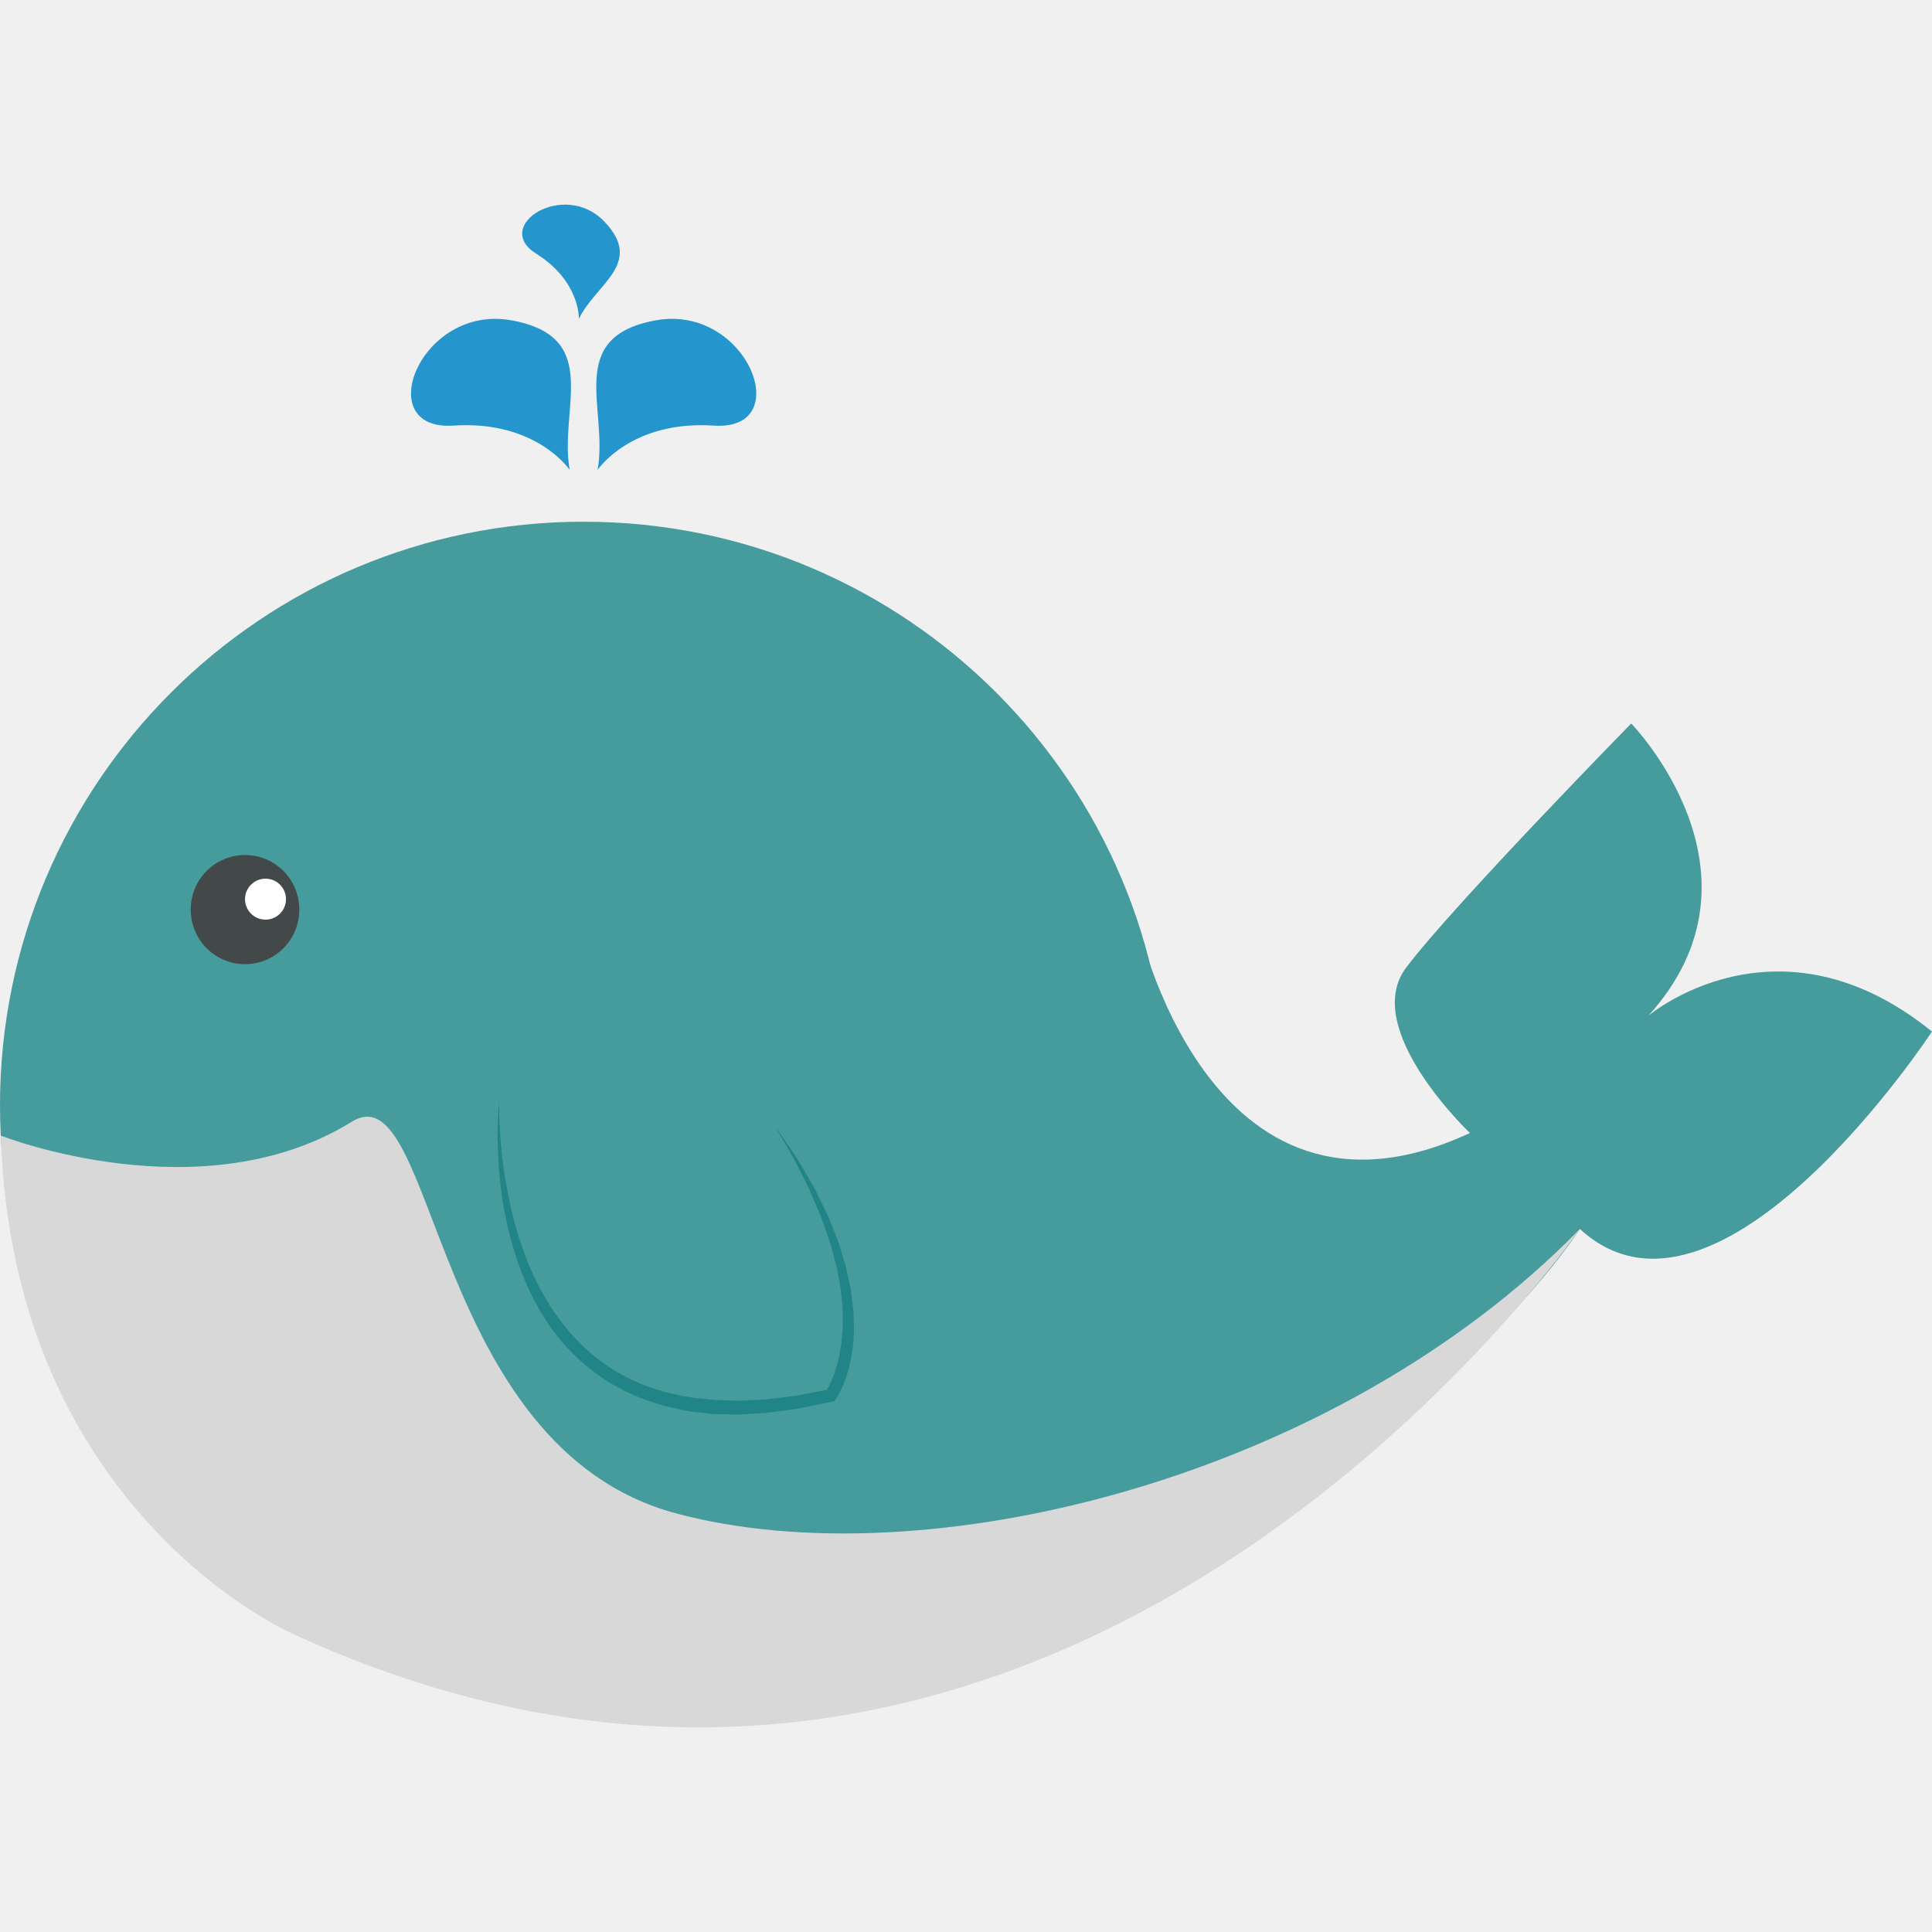
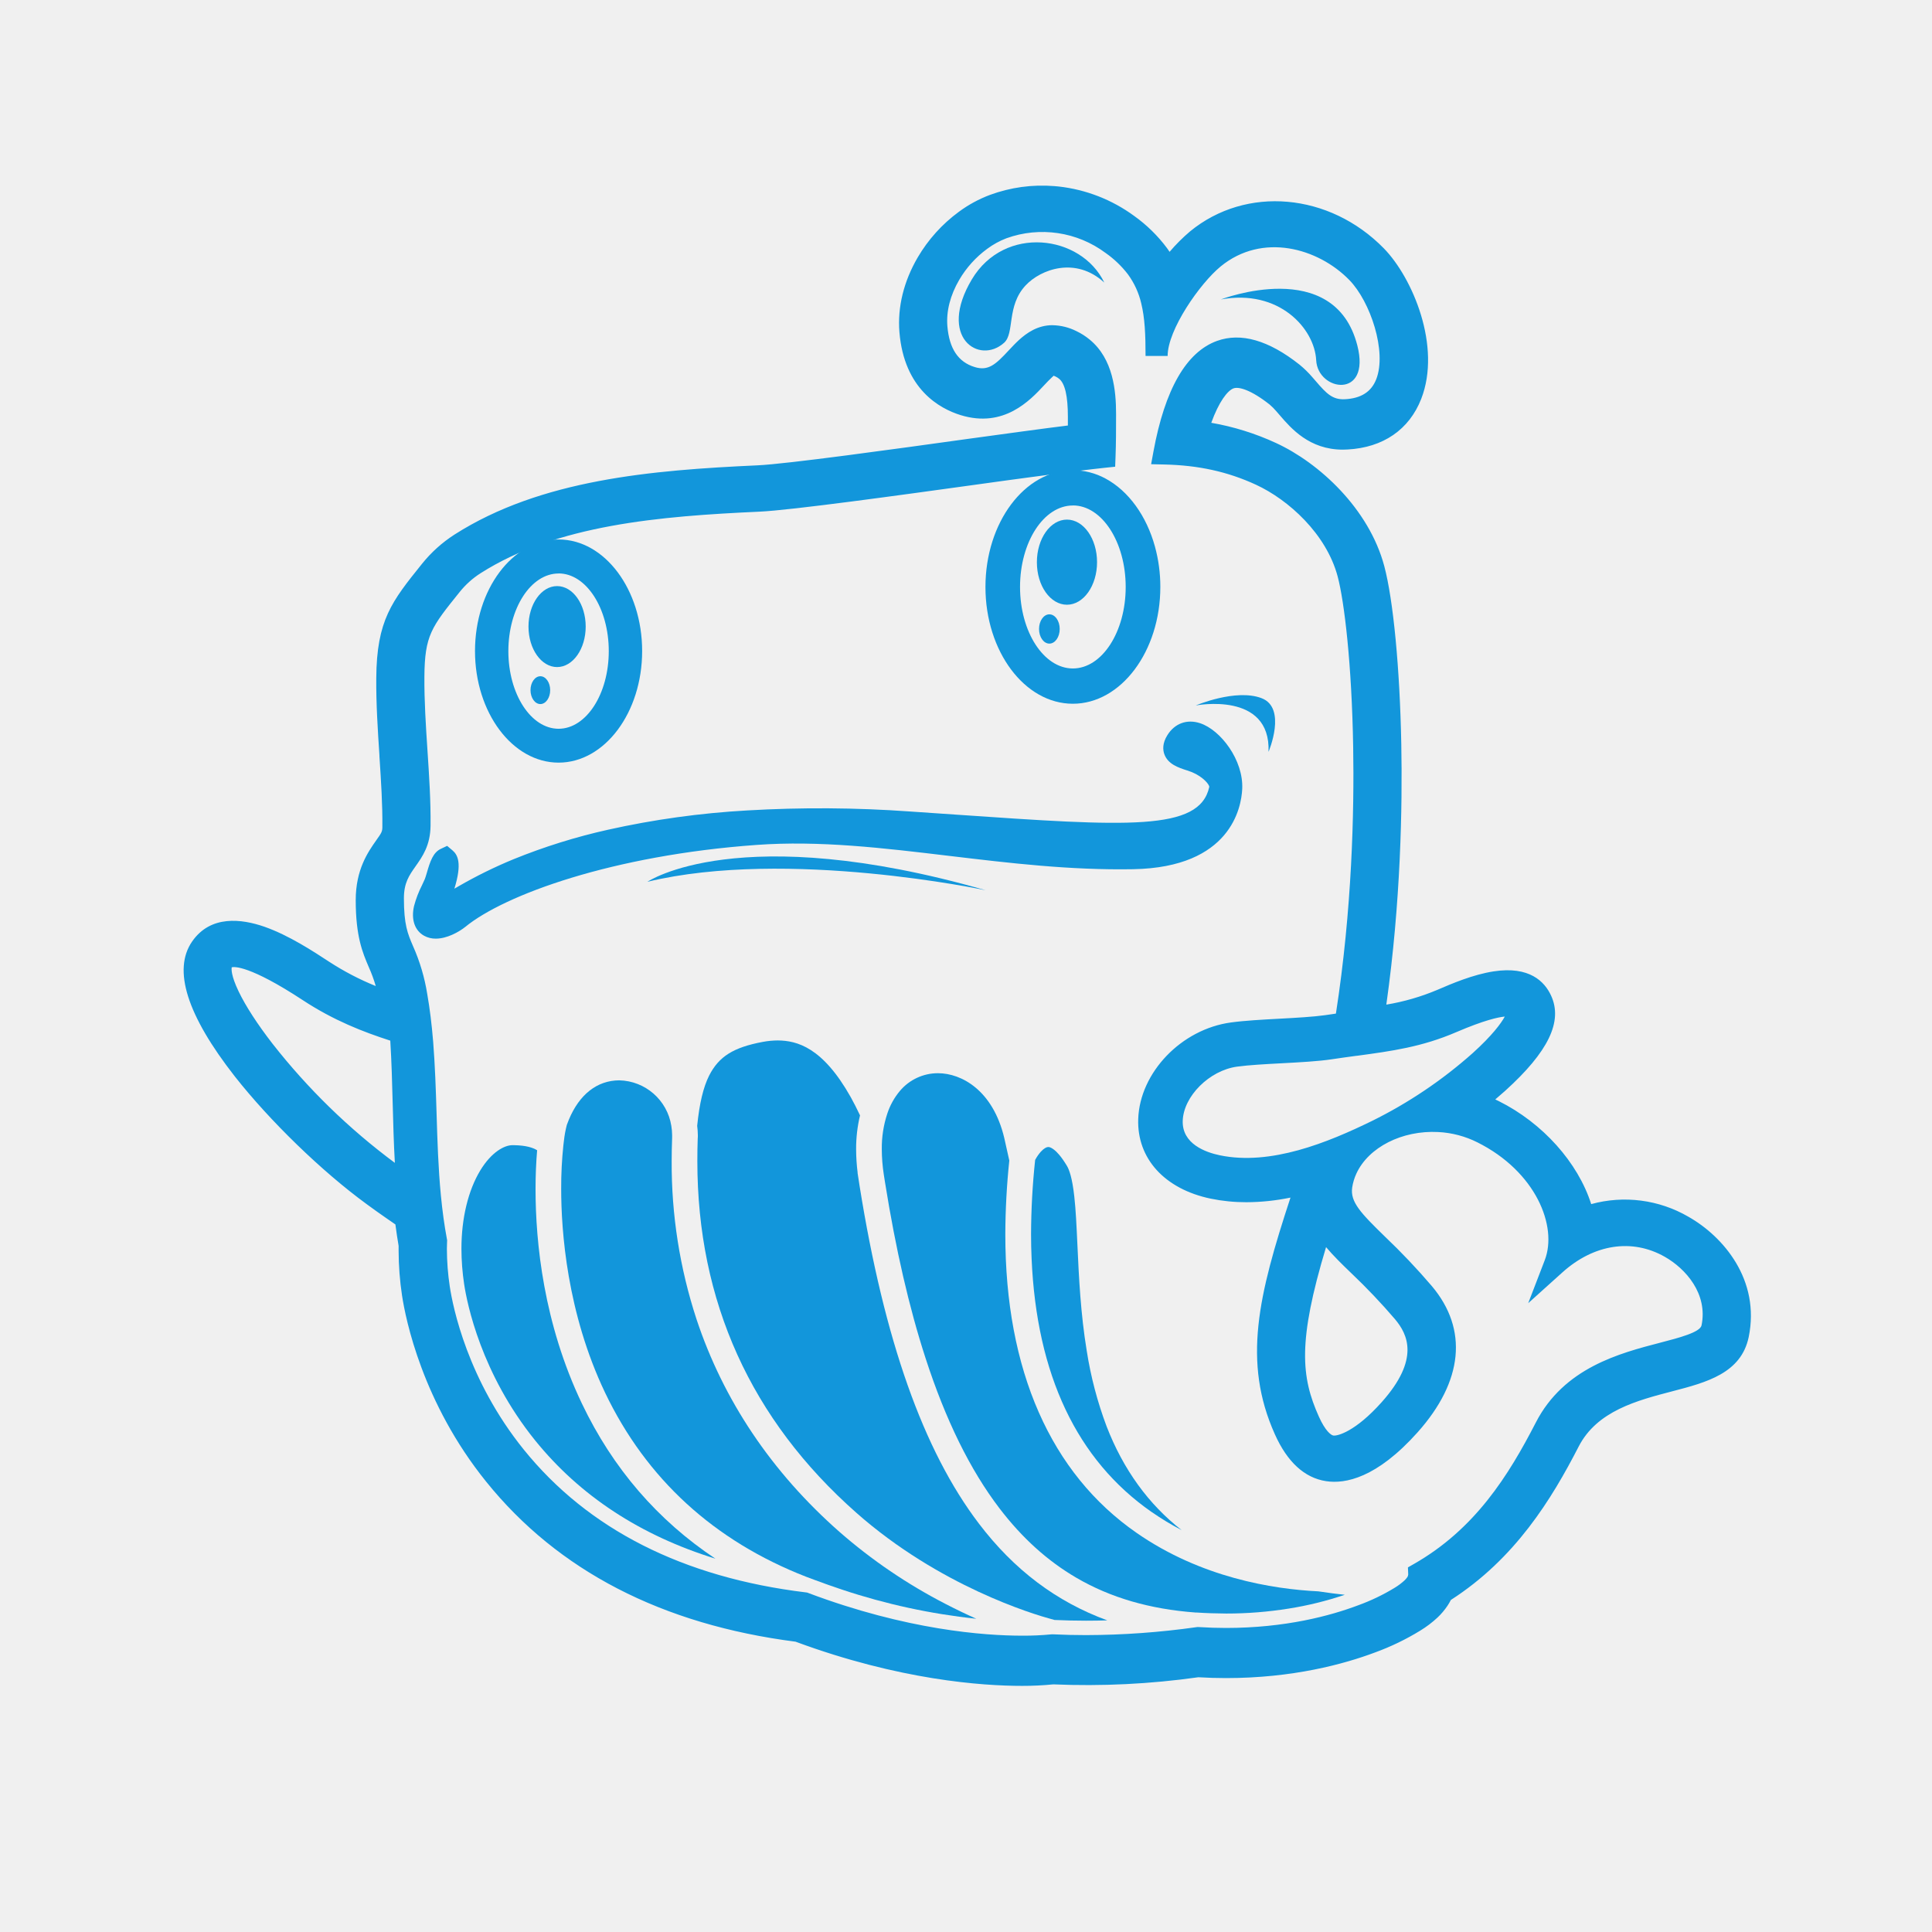
- <svg xmlns="http://www.w3.org/2000/svg" t="1611756892040" class="icon" viewBox="0 0 1024 1024" version="1.1" p-id="3994" width="200" height="200">
+ <svg xmlns="http://www.w3.org/2000/svg" t="1618131670242" class="icon" viewBox="0 0 1024 1024" version="1.1" p-id="17955" width="200" height="200">
  <defs>
    <style type="text/css" />
  </defs>
-   <path d="M602.435 486.965s37.342 178.139 176.66 113.563c0 0-58.219-55.21-33.83-87.636 24.374-32.449 119.304-129.428 119.304-129.428s77.58 79.441 9.058 154.943c0 0 68.32-58.061 150.365 8.337 0 0-113.046 172.36-186.611 104.633 0 0-133.03 209.499-452.678 234.519" fill="#469B9D" p-id="3995" />
-   <path d="M301.96 249.085s-17.62-26.438-61.671-23.504c-44.051 2.942-17.62-64.598 30.835-55.795 48.463 8.81 24.967 46.985 30.835 79.299zM306.831 168.998s0.75-19.902-22.701-34.588c-23.459-14.686 14.784-39.285 36.149-17.02 21.38 22.273-4.578 33.034-13.448 51.607zM316.729 249.085s17.62-26.438 61.663-23.504c44.058 2.942 17.635-64.598-30.828-55.795-48.456 8.81-24.967 46.985-30.835 79.299z" fill="#2595CE" p-id="3996" />
-   <path d="M309.337 585.858m-309.337 0a309.337 309.337 0 1 0 618.674 0 309.337 309.337 0 1 0-618.674 0Z" fill="#469B9D" p-id="3997" />
-   <path d="M0.413 601.88s106.374 41.994 186.011-7.324c45.169-27.969 40.966 172.473 172.007 207.593 131.034 35.113 348.533-17.305 478.958-150.77 0 0-275.553 400.763-681.283 215.037 0 0.008-149.389-63.825-155.693-264.536z" fill="#D8D8D8" p-id="3998" />
-   <path d="M264.551 584.004c-0.068 23.669 3.204 47.277 9.831 69.738 1.703 5.598 3.647 11.106 5.853 16.51 2.244 5.381 4.803 10.604 7.587 15.692l4.503 7.422 5.02 7.047 5.456 6.686c1.884 2.161 3.985 4.127 5.966 6.206 4.187 3.902 8.555 7.632 13.365 10.731 2.296 1.718 4.795 3.114 7.324 4.45 2.499 1.396 4.983 2.814 7.669 3.82 5.186 2.439 10.686 4.09 16.187 5.718 5.613 1.156 11.174 2.709 16.952 3.092l8.6 0.901 8.668 0.263c5.786 0.42 11.594-0.398 17.395-0.525 5.786-0.473 11.564-1.388 17.358-2.049l17.215-3.339-1.929 1.268c1.448-2.056 2.792-5.028 3.932-7.722 1.051-2.829 2.019-5.711 2.687-8.69 0.878-2.927 1.103-6.026 1.703-9.028 0.24-3.069 0.653-6.131 0.75-9.223-0.038-3.092 0.12-6.199-0.075-9.305l-0.803-9.313-1.598-9.253c-0.435-3.107-1.486-6.101-2.191-9.155-0.803-3.039-1.508-6.109-2.649-9.065l-3.092-8.938c-1.013-2.994-2.379-5.853-3.565-8.795-1.238-2.912-2.394-5.868-3.715-8.75-2.882-5.643-5.621-11.392-8.638-16.99l-9.553-16.562 10.829 15.804c3.369 5.426 6.484 11.024 9.748 16.547 1.508 2.822 2.867 5.741 4.3 8.6 1.366 2.912 2.979 5.711 4.127 8.72l3.512 8.998c1.268 2.972 2.116 6.094 3.054 9.185 0.848 3.114 2.034 6.146 2.612 9.343l2.011 9.531 1.208 9.703c0.33 3.249 0.293 6.529 0.458 9.808 0.023 3.279-0.278 6.566-0.443 9.853-0.585 3.257-0.795 6.566-1.711 9.786a73.738 73.738 0 0 1-2.844 9.583c-1.328 3.174-2.499 6.109-4.675 9.32l-0.683 1.013-1.246 0.255-17.605 3.64c-5.958 0.773-11.894 1.771-17.883 2.349-6.026 0.218-12.014 1.111-18.078 0.773l-9.08-0.173c-3.017-0.195-6.034-0.66-9.05-0.991-6.056-0.48-11.977-2.184-17.898-3.497-5.838-1.794-11.662-3.64-17.185-6.311-2.852-1.111-5.493-2.657-8.157-4.187a59.059 59.059 0 0 1-7.775-4.855c-5.103-3.384-9.726-7.422-14.131-11.639-2.079-2.229-4.277-4.353-6.251-6.671l-5.673-7.159-4.998-7.609-4.413-7.94a170.094 170.094 0 0 1-7.257-16.547 194.108 194.108 0 0 1-5.366-17.17 210.647 210.647 0 0 1-3.7-17.545 244.349 244.349 0 0 1-2.034-17.755c-0.901-11.864-1.111-23.789 0.06-35.601z" fill="#218588" p-id="3999" />
-   <path d="M129.863 482.11m-28.757 0a28.757 28.757 0 1 0 57.513 0 28.757 28.757 0 1 0-57.513 0Z" fill="#434849" p-id="4000" />
-   <path d="M140.722 476.572m-10.859 0a10.859 10.859 0 1 0 21.718 0 10.859 10.859 0 1 0-21.718 0Z" fill="#FFFFFF" p-id="4001" />
+   <path d="M550.71 333.37a5.48 7.76 0 1 0 10.96 0 5.48 7.76 0 1 0-10.96 0Z" p-id="17956" fill="#1296db" />
+   <path d="M568.64 369.85c23.82 0 43.2-26.36 43.2-58.77a77.52 77.52 0 0 0-2.72-20.51c-4.28-15.58-13.29-28-24.63-34.15a33.22 33.22 0 0 0-15.85-4.11c-23.83 0-43.21 26.37-43.21 58.77s19.38 58.77 43.21 58.77z m0-105.08c17.15 0 31.09 20.77 31.09 46.31s-13.95 46.31-31.09 46.31-31.11-20.78-31.11-46.31 13.95-46.31 31.11-46.31z" p-id="17957" fill="#1296db" />
+   <path d="M568.64 373c-25.55 0-46.33-27.76-46.33-61.89s20.78-61.89 46.33-61.89a36.24 36.24 0 0 1 17.36 4.45c12.12 6.53 21.66 19.68 26.16 36.07a80.57 80.57 0 0 1 2.84 21.34c0 34.12-20.82 61.92-46.36 61.92z m0-117.54c-22.1 0-40.09 25-40.09 55.65s18 55.65 40.09 55.65 40.08-25 40.08-55.65a74.33 74.33 0 0 0-2.61-19.68c-4.05-14.76-12.47-26.5-23.1-32.23a30.06 30.06 0 0 0-14.37-3.77z m0 105.08c-18.87 0-34.23-22.18-34.23-49.43s15.35-49.43 34.23-49.43 34.21 22.18 34.21 49.43-15.34 49.4-34.21 49.4z m0-92.62c-15.43 0-28 19.38-28 43.19s12.56 43.19 28 43.19 28-19.38 28-43.19-12.57-43.22-28-43.22z" p-id="17958" fill="#1296db" />
+   <path d="M280.11 332.1a15.16 21.46 0 1 0 30.32 0 15.16 21.46 0 1 0-30.32 0Z" p-id="17959" fill="#1296db" />
+   <path d="M291.61 365.79c0-4.07-2.34-7.37-5.21-7.37s-5.22 3.31-5.22 7.37 2.34 7.38 5.22 7.38 5.21-3.3 5.21-7.38zM565.51 320.52c8.81 0 15.95-10.11 15.95-22.56s-7.14-22.56-15.95-22.56-15.94 10.1-15.94 22.6 7.14 22.52 15.94 22.52zM515.09 148.09c-18.3 30.7 3.88 45.46 17.11 33.58 5.69-5.13 1.17-19.48 11.39-30.39 8-8.57 26.54-15.46 41.71-1.51-12.3-25.47-52.95-30.63-70.21-1.68zM697.6 190.88c0.82 16.65 29.13 20.83 21.82-7.75-12.17-47.66-72.36-24.41-72.36-24.41 30.94-5.72 49.69 15.51 50.54 32.16zM672.35 398.48s9.94-23.28-3.73-28.45-34.85 3.88-34.85 3.88 39.81-7.75 38.58 24.57zM576 716c-3.26-19.78-4.17-39.13-4.94-56-0.46-10-0.85-18.63-1.67-25.91-1.08-9.83-2.72-14.22-3.9-16.17-3-5-5.34-7.41-6.79-8.53-1.9-1.48-2.8-1.45-3.16-1.45-0.81 0-2.22 0.66-3.91 2.52a22.23 22.23 0 0 0-2.85 4.09l-0.13 0.23a382.63 382.63 0 0 0-2.17 39.32q0 6.65 0.29 13c2.65 61.54 24 106.66 63.48 134.2l0.21 0.13A143.87 143.87 0 0 0 626.3 811c-17.57-13.69-30.94-32.16-39.78-55A202 202 0 0 1 576 716z" p-id="17960" fill="#1296db" />
+   <path d="M296.06 401.09c22.7 0 41.17-25.13 41.17-56s-18.47-56-41.17-56-41.18 25.14-41.18 56 18.46 56 41.18 56z m0-100.28c16.39 0 29.72 19.86 29.72 44.27s-13.33 44.27-29.72 44.27-29.74-19.86-29.74-44.27 13.34-44.27 29.74-44.27z" p-id="17961" fill="#1296db" />
+   <path d="M296.06 404.21c-24.43 0-44.3-26.53-44.3-59.14s19.87-59.14 44.3-59.14 44.29 26.53 44.29 59.14-19.87 59.14-44.29 59.14z m0-112c-21 0-38.06 23.73-38.06 52.9S275.07 398 296.06 398s38.05-23.73 38.05-52.9-17.11-52.92-38.05-52.92z m0 100.29c-18.12 0-32.86-21.26-32.86-47.39s14.74-47.39 32.86-47.39 32.84 21.26 32.84 47.39-14.73 47.35-32.84 47.35z m0-88.54c-14.68 0-26.62 18.46-26.62 41.15s11.94 41.15 26.62 41.15 26.6-18.46 26.6-41.15-11.94-41.18-26.6-41.18z" p-id="17962" fill="#1296db" />
+   <path d="M444.93 811.92c-36.05-31.74-61.57-69.9-75.77-112.72A265 265 0 0 1 356 615.36c0-3.69 0.08-7.63 0.24-12.38v-1.37a31.06 31.06 0 0 0-0.43-4.9 28.57 28.57 0 0 0-27.65-24.11c-11.68 0.07-21.08 7.45-26.66 20.86l-1.07 2.76a57.55 57.55 0 0 0-1.55 8.49c-0.09 0.73-0.19 1.5-0.28 2.32a210.8 210.8 0 0 0-1.16 23.13c0 22.11 3 65.54 23.27 108 21.88 45.7 57.72 78.52 106.52 97.54 1.52 0.59 3 1.12 4.5 1.68 5 1.86 9.89 3.62 14.66 5.18a336.49 336.49 0 0 0 71.06 15.41c-5.09-2.27-10.58-4.89-16.35-7.88a280.64 280.64 0 0 1-56.17-38.17z" p-id="17963" fill="#1296db" />
+   <path d="M308.43 743.93c-20.31-42.53-24.58-85.34-24.58-113.76 0-7.23 0.3-14.21 0.84-20.51-2.27-1.41-5.89-2.58-12.29-2.69h-0.83c-4.15 0-11 3.5-17 13.36-6.42 10.6-10 25.35-10 41.53a127.51 127.51 0 0 0 1.44 18.79c1.58 10.45 9 47.31 37.59 82.76 23.77 29.42 55.85 50.42 95.58 62.72-30.63-20.39-54.38-47.88-70.75-82.2zM602.46 812.48c-45.59-31.57-69.67-86.33-69.62-158.37a387.72 387.72 0 0 1 2.11-39c-0.92-4.27-1.82-8.31-2.66-11.92-6-25.32-22.66-34.34-35.1-34.37a26.32 26.32 0 0 0-20.24 9.41 36.26 36.26 0 0 0-6.66 12 57.91 57.91 0 0 0-2.92 18.91 89.3 89.3 0 0 0 1.08 13.51l0.52 3.33 0.1 0.63c5.67 35.52 12.79 66.43 21.44 93.09 10.67 32.91 23.66 59.32 39.19 79.69 12 15.73 25.46 27.9 40.76 36.84 18.14 10.59 38.9 16.62 63.09 18.43h0.53c5.29 0.36 10.66 0.51 15.85 0.55a208.42 208.42 0 0 0 33.07-2.62 180.68 180.68 0 0 0 29.76-7.32c-4-0.43-8.64-1-14-1.82-24.32-1.19-62.24-7.32-96.3-30.97z" p-id="17964" fill="#1296db" />
+   <path d="M518.84 807.54c-29.48-38.75-50.17-97.3-63.23-178.91l-0.54-3.5-0.55-3.54h0.05a101.31 101.31 0 0 1-0.81-12.46 75.42 75.42 0 0 1 2.07-17.95c-1.61-3.43-3.25-6.67-4.91-9.65-14.9-26.51-28.52-30-38.73-30.07a44.21 44.21 0 0 0-7.82 0.75c-15.64 2.91-23.37 7.76-28.52 17.89-3.07 6.11-5.14 14.71-6.33 26.61a40.58 40.58 0 0 1 0.35 4.94c0 0.66 0 1.31-0.07 2-0.13 3.63-0.19 7.52-0.19 11.8 0 74.29 28.37 137 84.33 186.41 44 38.81 93.64 53.67 103.15 56.26l1.87 0.5q8.1 0.37 16.49 0.38h0.34c3.75 0 7.45-0.06 11.1-0.17-26.89-9.83-49.4-26.75-68.05-51.29z" p-id="17965" fill="#1296db" />
+   <path d="M891.94 650a61.09 61.09 0 0 0-52.66-4.3c-4.82-22.43-23.22-44.69-47.52-56.81a70.81 70.81 0 0 0-10.85-4.34c4.85-3.71 9.1-7.24 12.88-10.65 27.3-24.67 26.19-36.79 23-43.74-8.72-19-38.35-6.25-52.59-0.13-12.3 5.31-23.94 7.68-36.37 9.55 15.4-101.08 8.6-206.44 0.22-237.92-7.62-28.72-32.65-51.55-54.08-61.45a133.35 133.35 0 0 0-39.66-11.31c4.53-15.61 10.93-26.1 17.49-28.47 5.69-2.08 14.27 1.2 24.75 9.47a35.68 35.68 0 0 1 4.34 4.32l1.87 2.16c5.8 6.74 14.66 17.08 31.15 16.11s28.44-9.08 33.92-23.13c9.8-25.11-4.75-59.42-18.55-73.55-26.72-27.3-67.48-31-94.79-8.61a105.42 105.42 0 0 0-15.35 16.54 60.2 60.2 0 0 0-5.34-8.73 73 73 0 0 0-16.1-15.72 77.31 77.31 0 0 0-37.28-14.54l-2.08-0.19a74 74 0 0 0-31.67 4.34 62 62 0 0 0-15 8.16 74.47 74.47 0 0 0-20.23 22.41c-6.81 11.65-9.9 24.15-8.92 36.15 2.22 26.92 18.7 35.91 28.33 38.88 19.36 6 31.18-6.64 38.24-14.19 1.44-1.54 2.9-3.1 4.41-4.49 3.3-3 4.32-3.45 8.62-1.39a14.16 14.16 0 0 1 3 1.89c4.7 3.85 6.79 11.5 6.79 24.77v9.66c-5.94 0.73-12.05 1.55-18.4 2.39l-10.68 1.43c-6.29 0.83-16.19 2.19-27.93 3.82l-1 0.14c-38.31 5.31-96.21 13.33-112.13 14-55.35 2.52-113.11 7.35-157.64 35.74a66 66 0 0 0-15.89 14.29c-15.6 19.4-22.73 28.26-22.94 56.93-0.11 13.62 0.8 27.39 1.69 40.89s1.71 26 1.57 38.1c-0.05 4.26-1.39 6.15-4.31 10.3-4.14 5.88-9.81 13.93-9.81 28.33 0 18.1 3.25 25.7 6.41 33.09a81.43 81.43 0 0 1 6.25 21c0 0.23 0.07 0.46 0.12 0.69a159.84 159.84 0 0 1-35.94-17.27c-16.3-10.71-50.26-33-64.58-12.29-19.46 28.1 49 100.29 91.2 131.1q5 3.65 10.21 7.29l7.07 4.9c0.62 5.05 1.32 9.91 2.08 14.23 0 1-0.06 2-0.06 3a156 156 0 0 0 1.75 22.89c1.86 12.18 10.48 55.08 43.35 95.83 37.15 46.14 91.25 74 160.81 82.79 54.46 20.26 97.72 23.29 118.71 23.29A150.48 150.48 0 0 0 558 887a419.24 419.24 0 0 0 76.87-3.78c4.94 0.3 9.92 0.46 14.85 0.46 34.54 0 60.94-7.19 77-13.23a126.67 126.67 0 0 0 23-11.07 51.61 51.61 0 0 0 8.17-6.18 30.9 30.9 0 0 0 4.48-5.3 23.59 23.59 0 0 0 2-3.84c33.8-21.24 52.86-52.32 67.08-80 10.9-21.23 34.47-27.36 53.42-32.29 16.94-4.41 32.93-8.57 36.17-24.26 5.62-27.17-12.17-47.99-29.1-57.51zM769.69 541.66c29.15-12.56 33.78-8.38 34.5-6.81 1.6 3.47-3.87 13.37-19.69 27.66a246.7 246.7 0 0 1-54.82 36.87C705.51 611.2 674.08 624 645.35 618c-15.89-3.3-24.75-12.15-24.33-24.26 0.56-15.83 16.34-31.78 33.79-34.15 6.58-0.91 15.59-1.39 24.32-1.85 9.29-0.49 18.89-1 25.82-2 4.62-0.7 9.07-1.31 13.4-1.89 18.09-2.47 33.72-4.59 51.34-12.19zM206 621.23c-75.73-55.34-133.8-156-42.42-96.05 16.52 10.84 32.21 16.84 48.81 22 1.9 26.62 1.25 53.72 3.55 81.1-3.35-2.28-6.67-4.69-9.94-7.05z m701.47 82.39c-3.74 18.1-65.48 8.46-88.35 53-16.76 32.67-35.6 59.6-66.94 77.5a5.89 5.89 0 0 1 0 0.65 8.53 8.53 0 0 1-1.52 4.56 16.6 16.6 0 0 1-2.26 2.67 38.83 38.83 0 0 1-6.07 4.56 113.12 113.12 0 0 1-20.43 9.82c-15 5.63-39.66 12.34-72.14 12.34-5 0-10-0.19-14.94-0.49a432.09 432.09 0 0 1-59.19 4.22q-9 0-17.65-0.41a155.45 155.45 0 0 1-16.23 0.74c-20.56 0-62.49-3.08-115.36-23-66.63-8.12-118.22-34.32-153.34-77.93-30.71-38.08-38.71-77.92-40.43-89.22a141.85 141.85 0 0 1-1.62-20.79c0-1.39 0.07-2.74 0.11-4.1-1.46-7.89-2.5-15.76-3.26-23.6-2.66-27.56-1.91-54.83-4.11-81.63-0.68-8.29-1.64-16.54-3.08-24.74-5-28.41-12.44-24.5-12.44-51.72 0-19.43 13.9-20.87 14.12-38.45 0.29-25.4-3.47-52.84-3.26-79.06 0.18-24 4.77-29.58 20.08-48.6a51.37 51.37 0 0 1 12.33-11c43-27.43 100.88-31.32 150.83-33.59 21.66-1 115.14-14.56 142.19-18.11 14.68-1.92 28.16-3.85 40.88-5.17 0.28-7.52 0.28-14.94 0.29-22.73 0-12.94-1.86-26.6-11.87-34.81a28.23 28.23 0 0 0-5.84-3.71c-11-5.23-17.93-1.75-23.89 3.71-8.63 7.91-15.22 20-29.21 15.67-12.29-3.79-17.54-13.91-18.59-26.78-0.79-9.63 2-19.42 7.07-28a60.62 60.62 0 0 1 16.42-18.21 48.4 48.4 0 0 1 11.64-6.36 62.09 62.09 0 0 1 58 8.57 59.72 59.72 0 0 1 13.12 12.76 47.89 47.89 0 0 1 8 17.38c2.11 8.61 2.44 18.2 2.46 29.27 0-16.24 18.4-42.26 30.22-52 23.12-19 55.91-13.07 76.09 7.58 17.47 17.87 31.62 71.16-6.19 73.15-10.83 0.57-15.8-6.67-21.87-13.55a48.18 48.18 0 0 0-6.18-6.07c-15.76-12.46-28.23-15.18-38-11.63-16.36 5.91-25.35 29.24-29.93 54.15 17.48 0.38 34 3.41 51 11.26 18.88 8.71 40.14 28.43 46.5 52.41 7.82 29.39 15.13 135.85-1.48 238.43-3.27 0.45-6.58 0.91-10 1.43-6.35 1-15.66 1.44-24.66 1.92s-18.23 1-25.31 1.94c-23.51 3.19-43.29 23.61-44.06 45.53-0.64 18.22 12 31.8 33.8 36.34a87.47 87.47 0 0 0 17.7 1.76 122.16 122.16 0 0 0 32.21-4.73c-19.45 58.28-29 92.83-11.78 131.22 16.22 36.16 44.59 21.32 65.94-2.59 16.16-18.1 29-44.28 7.45-69.82-26.11-31-46-40.09-43.54-56.9a33.12 33.12 0 0 1 2.7-9c7.5-16.33 27.79-26.56 49-25.45a58.24 58.24 0 0 1 23 6c27.6 13.76 48.52 44 38.57 69.81 18.66-16.8 41.48-20.08 61-9 13.63 7.68 26.3 23.34 22.34 42.6zM700.79 648c4.2 7.8 11.35 14.76 19.53 22.74a330.81 330.81 0 0 1 23.53 24.8c12.72 15.09 10.38 32-7.19 51.66-14.14 15.84-25.48 20.35-30.84 19.54s-9.58-7.75-12.12-13.41c-13.27-29.6-8.63-56.45 7.09-105.33z" p-id="17966" fill="#1296db" />
+   <path d="M541.78 893.55c-21.27 0-65.08-3.05-120.12-23.42-70.79-9.09-126-37.63-164-84.84-33.79-41.89-42.66-86.07-44.57-98.62a161.94 161.94 0 0 1-1.82-23.77v-2.59c-0.58-3.34-1.15-7.14-1.7-11.33l-4.93-3.41c-3.77-2.63-7.15-5-10.34-7.38-23.8-17.39-51.22-44-69.85-67.67C99.08 538.09 91.44 514 101.84 499c9.78-14.13 26.22-12 38.29-7.82 13 4.57 25.83 13 34.31 18.55a145.49 145.49 0 0 0 24.72 12.9 77.23 77.23 0 0 0-3.72-10.1c-3.25-7.6-6.9-16.15-6.9-35.44 0-16.25 6.54-25.55 10.87-31.7 2.85-4 3.22-4.66 3.25-7 0.13-11.86-0.69-24.33-1.55-37.54v-0.44c-0.88-13.41-1.79-27.27-1.68-41 0.22-30.7 8.24-40.68 24.22-60.55a71.84 71.84 0 0 1 17.31-15.57c45.74-29.16 104.38-34.09 160.51-36.65 15.62-0.71 73.24-8.69 111.38-14l1.17-0.16c12.35-1.71 21.82-3 28-3.82l13.41-1.79 10.57-1.34V221c0-11.06-1.52-17.68-4.65-20.24a8.24 8.24 0 0 0-1.73-1.11c-0.5-0.24-0.87-0.4-1.14-0.51-0.24 0.2-0.58 0.5-1 0.92-1.3 1.19-2.58 2.56-3.94 4l-0.16 0.17c-7.45 8-21.33 22.84-44.23 15.79-11-3.4-29.94-13.64-32.44-44-1.07-13.21 2.28-26.9 9.7-39.59a80.38 80.38 0 0 1 21.83-24.19 67.79 67.79 0 0 1 16.41-8.92 79.78 79.78 0 0 1 34.16-4.68l2.24 0.2a83.25 83.25 0 0 1 40.11 15.63 78.65 78.65 0 0 1 17.35 17q0.72 1 1.4 2a94 94 0 0 1 10.86-10.84c29.69-24.35 73.84-20.46 102.69 9 15.27 15.62 30.64 52 19.82 79.77-6.36 16.31-20.23 25.85-39.06 26.84-0.86 0.05-1.71 0.08-2.53 0.08-17.69 0-27.4-11.29-33.32-18.16l-1.9-2.19a30.68 30.68 0 0 0-3.55-3.56c-9.93-7.83-16.38-9.56-19.12-8.57-3.2 1.16-7.8 7.16-11.8 18.25a137.93 137.93 0 0 1 34.42 10.76c22.67 10.47 49.18 34.71 57.29 65.26 4.78 18 8.23 54.08 9 94.25 0.64 33.38-0.27 83.8-7.93 138.11a120 120 0 0 0 27.1-7.85c7.48-3.22 18.78-8.08 29.79-9.77 18.95-2.91 27 5.37 30.43 12.83 6.33 13.71-1.41 29.77-24.38 50.52-1.67 1.5-3.39 3-5.2 4.52q0.93 0.43 1.85 0.89c23.36 11.65 42 32.6 49 54.59a67.12 67.12 0 0 1 51.48 6.67c18.64 10.54 38.2 33.57 32 63.78-4 19.25-22.49 24.07-40.4 28.74-18.79 4.89-40 10.42-49.72 29.31-14.37 27.93-33.61 59.37-67.73 81.3a28.89 28.89 0 0 1-1.75 3l-0.07 0.11a36.78 36.78 0 0 1-5.3 6.25 57.11 57.11 0 0 1-9.05 6.86 132.29 132.29 0 0 1-24 11.6c-16.53 6.21-43.65 13.6-79.07 13.6-4.71 0-9.63-0.15-14.62-0.44a422.68 422.68 0 0 1-76.89 3.77 164.36 164.36 0 0 1-16.47 0.8z m-418-393.89c-5.13 0-9.39 1.77-12.33 6-6.84 9.87 1.28 30.86 22.28 57.59 18 22.95 44.55 48.64 67.57 65.46 3.12 2.29 6.43 4.65 10.11 7.21l9.21 6.38 0.32 2.6c0.65 5.29 1.34 10 2 13.92l0.1 0.59v3.46a150.2 150.2 0 0 0 1.69 22c1.8 11.79 10.16 53.4 42.11 93 36.17 44.92 89 72.06 157 80.66l0.67 0.08 0.63 0.24c53.62 19.94 96.11 22.92 116.67 22.92a146 146 0 0 0 15.53-0.68l0.5-0.06h0.51a410.72 410.72 0 0 0 75.78-3.73l0.58-0.08h0.59c5 0.3 9.84 0.45 14.5 0.45 33.66 0 59.34-7 75-12.85a120.67 120.67 0 0 0 21.86-10.52 46 46 0 0 0 7.28-5.48 25.27 25.27 0 0 0 3.67-4.33 17.71 17.71 0 0 0 1.51-2.85l0.72-1.71 1.57-1c32.63-20.51 51.16-50.8 65-77.73 12.09-23.55 38.12-30.33 57.13-35.28 18.28-4.76 29.57-8.26 31.95-19.79 4.93-24-11.09-42.63-26.3-51.24-15.1-8.58-31.6-9.93-47.72-3.91L835 653.5l-1.42-6.62c-4.48-20.85-21.91-41.58-44.41-52.8a65.23 65.23 0 0 0-10-4l-10.86-3.33 9-6.91c4.68-3.58 8.78-7 12.52-10.35 11.4-10.3 18.61-19.15 21.4-26.3 2.06-5.26 1.25-8.34 0.18-10.64-5.59-12.18-25.86-5.42-45 2.79-13.37 5.77-26.08 8.2-37.81 10l-7.85 1.18 1.2-7.85c15.28-100.3 8.46-205.07 0.35-235.54-7.14-26.88-30.7-48.32-50.88-57.64a127.3 127.3 0 0 0-37.95-10.82l-6.79-0.86 1.91-6.57c3.66-12.6 10.29-28.44 21.12-32.34 7.8-2.84 18 0.65 30.36 10.38a41.11 41.11 0 0 1 5.1 5l2 2.26c5.69 6.61 12.77 14.84 26.33 14 14.2-0.75 24.15-7.46 28.81-19.41 8.58-22-4.29-54-17.29-67.34-24.58-25.12-61.94-28.64-86.9-8.17a100 100 0 0 0-14.41 15.57l-5.7 7.44-4.18-8.39a54 54 0 0 0-4.83-7.89A67.19 67.19 0 0 0 594.22 124a71.55 71.55 0 0 0-34.42-13.44l-2-0.18a68.05 68.05 0 0 0-29.12 4 56.12 56.12 0 0 0-13.56 7.39 68.58 68.58 0 0 0-18.63 20.64c-6.2 10.61-9 21.92-8.14 32.73 1.84 22.3 14.19 30.67 24.22 33.76 14.69 4.52 23.63-3.38 32.24-12.6l0.16-0.17c1.45-1.55 2.95-3.15 4.57-4.64 4.65-4.27 8.09-5.71 15.1-2.35a19.84 19.84 0 0 1 4.13 2.63c7.93 6.5 8.95 19.07 8.95 29.3v9.73l-0.05 5.12-5.08 0.63c-5.05 0.62-10.18 1.3-15.61 2l-13.41 1.79c-6.13 0.81-15.58 2.11-27.9 3.81l-1.18 0.16c-38.35 5.31-96.29 13.34-112.45 14.07-54.55 2.48-111.44 7.21-154.76 34.83a60.26 60.26 0 0 0-14.5 13.06c-15.15 18.84-21.43 26.65-21.62 53.28-0.11 13.29 0.79 26.94 1.65 40.14v0.44c0.88 13.43 1.71 26.12 1.57 38.44-0.08 6.08-2.3 9.24-5.38 13.6-3.9 5.53-8.74 12.42-8.74 25 0 16.9 2.88 23.64 5.93 30.78a87.49 87.49 0 0 1 6.64 22.31v0.12c0 0.16 0 0.32 0.08 0.48l1.93 10-9.59-3.33A166.31 166.31 0 0 1 168 519.54c-15.69-10.33-32.29-19.88-44.2-19.88z m418 379c-20.6 0-63.1-3-116.77-23.11-67.88-8.41-120.53-35.32-156.49-80-31.63-39.22-39.89-80.34-41.66-92a147.86 147.86 0 0 1-1.66-21.69c0-1.14 0-2.22 0.08-3.26v-0.41c-1.06-5.8-1.94-11.79-2.66-18.16l-10-6.91c-3.27-2.26-6.65-4.67-10-7.15a349.65 349.65 0 0 1-68.33-66.8c-13.88-18.12-28.79-42.08-21-53.29 3.69-5.33 10.58-6.39 20.48-3.17 8.32 2.71 19.46 8.63 33.12 17.59 16.74 11 32.65 16.74 47.34 21.33l2.74 0.85c-0.56-4.82-1.21-9.35-2-13.68a90.31 90.31 0 0 0-6.82-22.8c-3.08-7.22-5.75-13.45-5.75-29.9 0-11.85 4.63-18.44 8.35-23.73 3.18-4.51 5.68-8.08 5.77-14.8 0.14-12.51-0.7-25.33-1.59-38.9-0.87-13.2-1.77-26.86-1.66-40.14 0.19-25.91 5.91-33 21.2-52l0.18-0.22A57.54 57.54 0 0 1 248.38 294c42.88-27.33 99.44-32 153.7-34.49 16.21-0.73 74.31-8.78 112.75-14.1 12-1.67 22.46-3.11 28.94-4l11-1.46c8.68-1.16 17-2.27 25-3.18 0.12-5.51 0.13-11 0.13-16.82v-0.65c0-15.42-3-24.76-9.73-30.28a22.33 22.33 0 0 0-4.64-2.95c-8-3.78-12.41-1.86-17.42 2.73-1.62 1.49-3.2 3.17-4.86 4.95-6.88 7.35-15.43 16.5-30 12-9.4-2.9-21-10.79-22.7-31.89-0.84-10.35 1.87-21.22 7.85-31.45a66.28 66.28 0 0 1 18-20 54.14 54.14 0 0 1 13.06-7.12 67.78 67.78 0 0 1 63.5 9.34 65.34 65.34 0 0 1 14.38 14 53.78 53.78 0 0 1 8.94 19.46q0.29 1.17 0.53 2.35c6.66-11.53 15.58-22.29 22.75-28.17 24.08-19.77 60.19-16.33 84 8 13.95 14.27 24.33 45.78 16.82 65-3 7.75-10.14 17.16-26.88 18-12.61 0.66-19.09-6.86-24.81-13.5-0.58-0.67-1.16-1.35-1.75-2a43.26 43.26 0 0 0-5.42-5.35c-12.93-10.22-23.84-13.82-32.43-10.72-10.8 3.9-19.52 19.11-24.83 43.1a126.91 126.91 0 0 1 46.38 11.5c19.73 9.1 42.75 30 49.7 56.22 8.4 31.57 15.13 139.05-1.36 240.86l-0.69 4.27-4.29 0.59c-3.64 0.5-6.72 0.93-9.91 1.42-6.64 1-16.09 1.49-25.22 2-8.85 0.47-18 1-24.83 1.9-20.84 2.83-38.34 20.74-39 39.94-0.54 15.35 10.08 26.44 29.15 30.4a81.62 81.62 0 0 0 16.51 1.64 115.13 115.13 0 0 0 30.66-4.53l10.57-2.9-3.47 10.4c-18.79 56.3-28.61 90-12 127 4.87 10.85 11 16.92 18.2 18 10.21 1.58 24.07-6.48 38-22.12 8.94-10 14.49-19.91 16.5-29.43 2.48-11.76-0.51-22.46-9.16-32.72a337.65 337.65 0 0 0-24.07-25.38c-13.26-12.93-22.84-22.27-20.79-36.15a39.12 39.12 0 0 1 3.17-10.56q0.57-1.25 1.23-2.46c-20.48 8-43.47 13.55-65.36 9-18.68-3.88-29.51-15.17-29-30.19 0.66-18.78 18.45-37 38.85-39.74 6.81-0.94 16-1.43 24.79-1.89 9.15-0.49 18.62-1 25.26-2 4.57-0.7 9-1.3 13.27-1.88h0.21c17.67-2.4 32.93-4.47 49.81-11.75 17.06-7.35 37.27-14.44 42.13-3.88 4.13 9-9.19 23.7-21.08 34.45a240.1 240.1 0 0 1-27.77 21.42q1.12 0 2.24 0.08a63.79 63.79 0 0 1 25.29 6.59c24.29 12.11 44.59 36.73 44.36 61.69 17.85-10.32 37.78-10.78 55.45-0.77 14.59 8.26 30 26 25.26 48.94C911 715.6 898 719 882.88 722.93c-20.49 5.33-46 12-58.52 36.38-9.7 18.91-18.81 33.31-28.68 45.33a145.17 145.17 0 0 1-37.95 33.05 15.06 15.06 0 0 1-2.11 4.82l-0.12 0.18a22.29 22.29 0 0 1-3.09 3.58 44.53 44.53 0 0 1-7 5.27A118.83 118.83 0 0 1 724 861.88c-15.44 5.8-40.85 12.72-74.2 12.72-4.64 0-9.46-0.15-14.71-0.47a436.1 436.1 0 0 1-59.41 4.19c-5.89 0-11.77-0.13-17.48-0.4a164 164 0 0 1-16.44 0.72z m16.13-706.29a29.3 29.3 0 0 1 12.63 3.14 33.89 33.89 0 0 1 7 4.47c12.56 10.29 14 27.38 14 39.33v0.69c0 7.65 0 14.87-0.29 22.29l-0.19 5.08-5.06 0.52c-9.39 1-19.26 2.29-29.72 3.69l-11 1.46c-6.44 0.84-16.83 2.28-28.86 3.95-38.66 5.35-97.08 13.44-113.83 14.2-52.68 2.39-107.5 6.89-147.95 32.67a45.81 45.81 0 0 0-10.93 9.81l-0.16 0.2c-14.91 18.52-18.45 22.92-18.61 44.75-0.1 12.86 0.78 26.29 1.64 39.28 0.87 13.19 1.77 26.84 1.62 39.81-0.13 10.35-4.25 16.22-7.9 21.39-3.48 4.94-6.22 8.84-6.22 17 0 14.06 2 18.77 4.81 25.3a101.72 101.72 0 0 1 7.55 25.4c1.35 7.7 2.38 16 3.14 25.27 1 12.62 1.43 25.52 1.81 38 0.43 14.26 0.88 29 2.29 43.55 0.8 8.29 1.84 15.85 3.19 23.1l0.12 0.62-0.06 1.72c0 1-0.07 1.91-0.07 2.82a136.08 136.08 0 0 0 1.53 20c1.66 10.92 9.41 49.47 39.2 86.41C311.72 810.58 362 836.08 427.1 844l0.7 0.09 0.66 0.25c52.25 19.67 93.41 22.6 113.3 22.6a150 150 0 0 0 15.59-0.71h0.92c5.67 0.27 11.51 0.41 17.37 0.41a424.62 424.62 0 0 0 58.36-4.19l0.58-0.08h0.59c5.24 0.32 10 0.48 14.58 0.48 31.6 0 55.55-6.51 70.08-12a107.23 107.23 0 0 0 19.34-9.27 33.34 33.34 0 0 0 5.2-3.88 10.78 10.78 0 0 0 1.47-1.68 2.65 2.65 0 0 0 0.54-1.45v-0.26l-0.15-3.56 3.09-1.77C781.8 810.51 799.58 782 814 754c14.93-29.07 44.43-36.75 66-42.36 9.89-2.57 21.09-5.49 21.85-9.16 3.43-16.75-8.39-30.08-19.56-36.4-17.27-9.79-37.52-6.68-54.17 8.3l-18.13 16.32 8.76-22.77c6.93-18-4.75-47-35.72-62.47a52.13 52.13 0 0 0-20.75-5.46c-19.12-1-36.94 8.07-43.36 22a27.39 27.39 0 0 0-2.23 7.4c-1.13 7.64 4.51 13.51 17.38 26.05a347.62 347.62 0 0 1 24.85 26.22c19.3 22.89 16.61 50.41-7.56 77.48-21.67 24.26-38.37 27.48-48.56 25.89-11.38-1.76-20.49-10.11-27.08-24.81-17.28-38.48-8.75-73.7 8.26-125.48a117.31 117.31 0 0 1-23.35 2.45 93.31 93.31 0 0 1-18.89-1.88c-24.46-5.09-39.2-21.29-38.46-42.27 0.87-24.63 22.9-47.56 49.12-51.12 7.32-1 16.71-1.51 25.79-2 8.87-0.47 18-1 24.1-1.86 1.92-0.29 3.79-0.56 5.77-0.84 8.58-55.21 9.73-107.16 9.15-141.36-0.74-43.85-4.67-77-8.23-90.36-6-22.53-26.05-40.64-43.3-48.6-15-6.92-30.44-10.32-48.69-10.72l-6.87-0.15 1.24-6.76c6.07-33 17.4-52.71 33.7-58.6 12.66-4.57 27.35-0.35 43.66 12.55a54 54 0 0 1 6.95 6.8c0.62 0.71 1.23 1.42 1.84 2.12 5.55 6.45 8.75 9.79 15.33 9.45 8.55-0.45 14-3.92 16.6-10.61 5.71-14.62-3.08-41.15-14.29-52.6-16.6-17-46.14-25.25-68.2-7.15-11 9.06-28.08 33.51-28.08 47.43h-11.7c0-11.5-0.4-20.18-2.29-27.89a42.3 42.3 0 0 0-7-15.31A53.9 53.9 0 0 0 586 134.08a56.1 56.1 0 0 0-52.55-7.8 42.47 42.47 0 0 0-10.21 5.6 54.49 54.49 0 0 0-14.82 16.43c-4.76 8.14-6.94 16.64-6.29 24.58 1 11.87 5.71 19 14.49 21.66 7.26 2.24 11.18-1.48 18-8.81 1.74-1.86 3.55-3.79 5.5-5.58 4.07-3.67 9.8-7.81 17.77-7.81zM122.83 512.68c-0.17 0.81-0.47 4.23 3.66 12.82 3.74 7.78 9.94 17.35 17.93 27.66a338.82 338.82 0 0 0 64.86 63.18c-0.6-10.64-0.88-21.22-1.15-31.54-0.29-10.95-0.59-22.22-1.27-33.24-14.43-4.66-30-10.68-46.44-21.5-28.16-18.46-36.28-17.7-37.59-17.38zM772 547c-18.36 7.92-34.35 10.09-52.87 12.6h-0.21c-4.23 0.57-8.6 1.17-13.1 1.85-7.21 1.08-17 1.6-26.39 2.1-8.6 0.46-17.49 0.93-23.83 1.8C641 567.39 627.33 581 626.87 594c-0.43 12.3 12.14 16.76 19.67 18.33 27 5.6 57.24-6.77 80.57-18.17a240.67 240.67 0 0 0 53.46-36c10.39-9.39 15.13-15.89 17-19.36-3.51 0.33-10.94 1.93-25.57 8.2z m26.6-10.84z m-91.46 236.49a14.65 14.65 0 0 1-2.18-0.16c-6.47-1-12-6.65-16.59-16.8-14.14-31.47-9.31-59.22 6.85-109.51l4.2-13.07 6.52 12.08c3.78 7 10.59 13.64 18.47 21.32l0.17 0.16a334.17 334.17 0 0 1 23.76 25.06c14.72 17.45 12.26 37.41-7.31 59.32-12.24 13.72-24.69 21.6-33.89 21.6zM702.84 661c-15.08 50-13.27 68.78-3.8 89.86 3.36 7.5 6.4 9.83 7.68 10 2.23 0.34 11.77-2.18 25.58-17.66 20.37-22.81 13.8-36 7.08-44a324.47 324.47 0 0 0-23-24.23l-0.17-0.16c-4.93-4.75-9.5-9.21-13.37-13.81z" p-id="17967" fill="#1296db" />
+   <path d="M343.13 467.37c74.33-17.91 179.32 4.48 179.32 4.48-130.87-37.5-179.32-4.48-179.32-4.48z" p-id="17968" fill="#1296db" />
+   <path d="M504 450.17c31.17 3.74 63.41 7.59 96.52 7 48.67-0.91 53.87-30.21 54.3-39.17 0.67-13.54-10.36-28.23-19.93-31.38-5.4-1.77-10.24 0-13.26 4.87-1.59 2.56-2 4.92-1.29 7 1.31 3.71 5.75 5.16 9.67 6.45 1.11 0.36 2.19 0.71 3.11 1.1 6.1 2.56 12 7.93 11.17 11.84-5.85 26.5-44.65 23.83-138.39 17.36l-23.81-1.63a660.8 660.8 0 0 0-85.94-0.56A452.33 452.33 0 0 0 323 443.19a311.82 311.82 0 0 0-49.44 15.42 240.14 240.14 0 0 0-28.89 14.21c-1.42 0.8-2.82 1.64-4.22 2.48-1.14 0.68-2.29 1.37-3.42 2l-1 0.59c-0.4 0.24-0.79 0.48-1.22 0.7a15.93 15.93 0 0 1 0.89-3.62c6.56-17.6 3-20.6 1.82-21.59l-1.12-0.94-1.31 0.62c-2.72 1.28-4 5.21-5.57 10.63a34.66 34.66 0 0 1-1.14 3.57c-0.49 1.11-1 2.2-1.52 3.3a53.34 53.34 0 0 0-4 10.42c-1.26 5.47 0.1 9.92 3.62 11.9A9.06 9.06 0 0 0 231 494c4.79 0 10.18-2.89 13.31-5.46 21.27-17.42 79.27-38.7 156.33-44.25 33.82-2.46 67.59 1.6 103.36 5.88z" p-id="17969" fill="#1296db" />
+   <path d="M231 497.5a12.51 12.51 0 0 1-6.23-1.54c-5-2.79-6.95-8.68-5.32-15.75a56.05 56.05 0 0 1 4.26-11.12c0.52-1.11 1-2.16 1.48-3.22 0.23-0.53 0.66-2 1-3.12 1.81-6.32 3.4-10.93 7.45-12.84l3.35-1.58 2.84 2.39c2.76 2.33 5.21 6.77 1 20.3l2.16-1.25a243.42 243.42 0 0 1 29.28-14.4 315.3 315.3 0 0 1 50-15.6 455.72 455.72 0 0 1 73.72-10.22 664.45 664.45 0 0 1 86.4 0.56l23.82 1.63c91.6 6.32 129.52 8.94 134.72-14.61 0.2-1.12-3.12-5.34-9.1-7.84-0.75-0.31-1.71-0.63-2.72-1h-0.12c-4.46-1.46-10-3.27-11.89-8.62-0.76-2.16-1.1-5.65 1.62-10 3.89-6.26 10.37-8.64 17.34-6.36 10.95 3.6 23.09 19.62 22.34 34.89-0.47 9.72-6 41.53-57.74 42.5-33.43 0.6-65.74-3.27-97-7h-0.05c-35.57-4.26-69.16-8.29-102.67-5.87-76.3 5.5-133.5 26.39-154.36 43.47-3.58 2.83-9.78 6.2-15.58 6.2z m4.82-40.5c-1.18 1.63-2.23 5.31-2.9 7.68a35.5 35.5 0 0 1-1.3 4c-0.48 1.1-1 2.2-1.52 3.31a51 51 0 0 0-3.81 9.79c-0.88 3.84-0.16 6.86 1.93 8a5.61 5.61 0 0 0 2.78 0.64c3.71 0 8.35-2.42 11.09-4.66 21.69-17.76 80.48-39.43 158.3-45 34.18-2.47 68.1 1.59 104 5.9h0.05c31 3.72 63.1 7.56 96 7 19.77-0.37 34.12-5.54 42.65-15.36a33.89 33.89 0 0 0 8.2-20.47c0.58-11.72-9.15-25.13-17.52-27.87-3.85-1.26-7-0.09-9.18 3.39-1 1.62-1.33 3-1 4 0.73 2.08 4.3 3.25 7.45 4.27h0.12c1.1 0.36 2.23 0.73 3.25 1.15 7.45 3.13 14.62 9.74 13.25 15.85-4.07 18.41-22.18 22.35-39.37 23.77-22.42 1.86-56.09-0.47-102.68-3.68l-23.8-1.63a657.36 657.36 0 0 0-85.49-0.56 448.78 448.78 0 0 0-72.59 10.06 308.37 308.37 0 0 0-48.89 15.25 236.45 236.45 0 0 0-28.46 14c-1.43 0.81-2.83 1.65-4.18 2.46s-2.34 1.4-3.47 2.06l-0.93 0.55-0.09 0.05c-0.43 0.26-0.85 0.51-1.31 0.75l-5.79 3 0.66-6.5a19.34 19.34 0 0 1 1.09-4.46c3.53-9.36 4.09-14.61 3.42-16.74z" p-id="17970" fill="#1296db" />
</svg>
